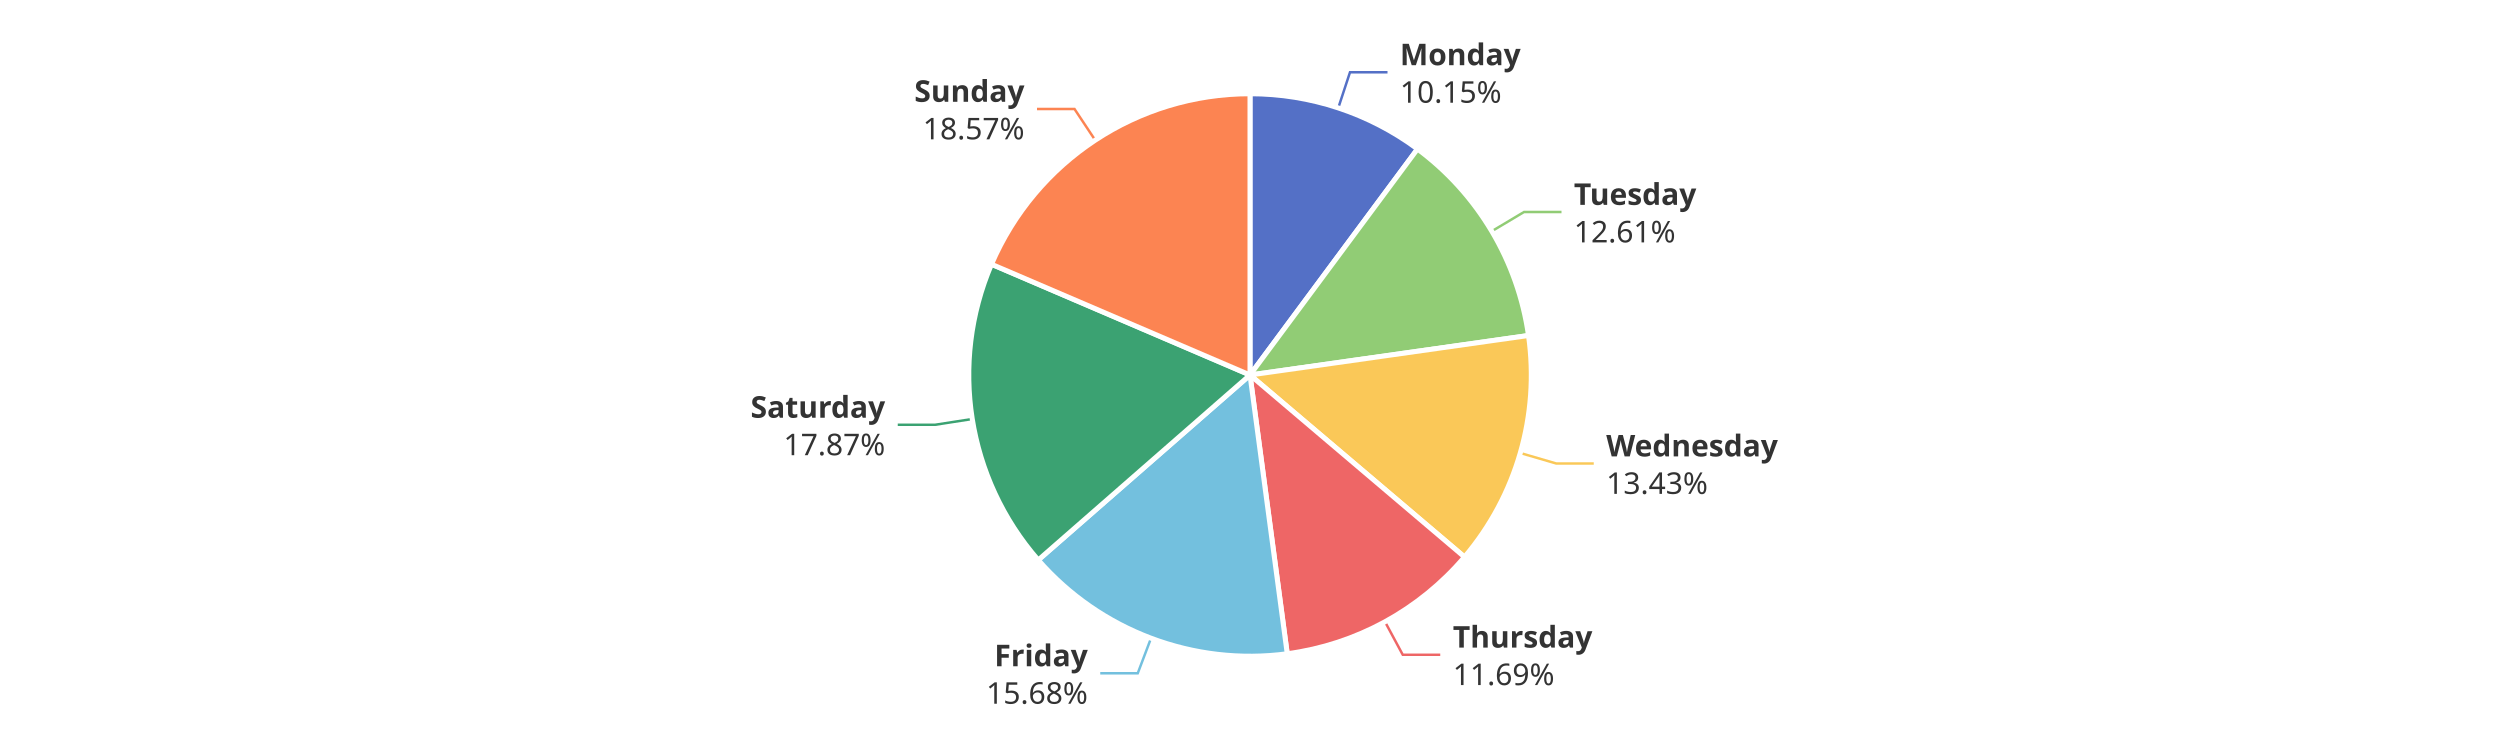
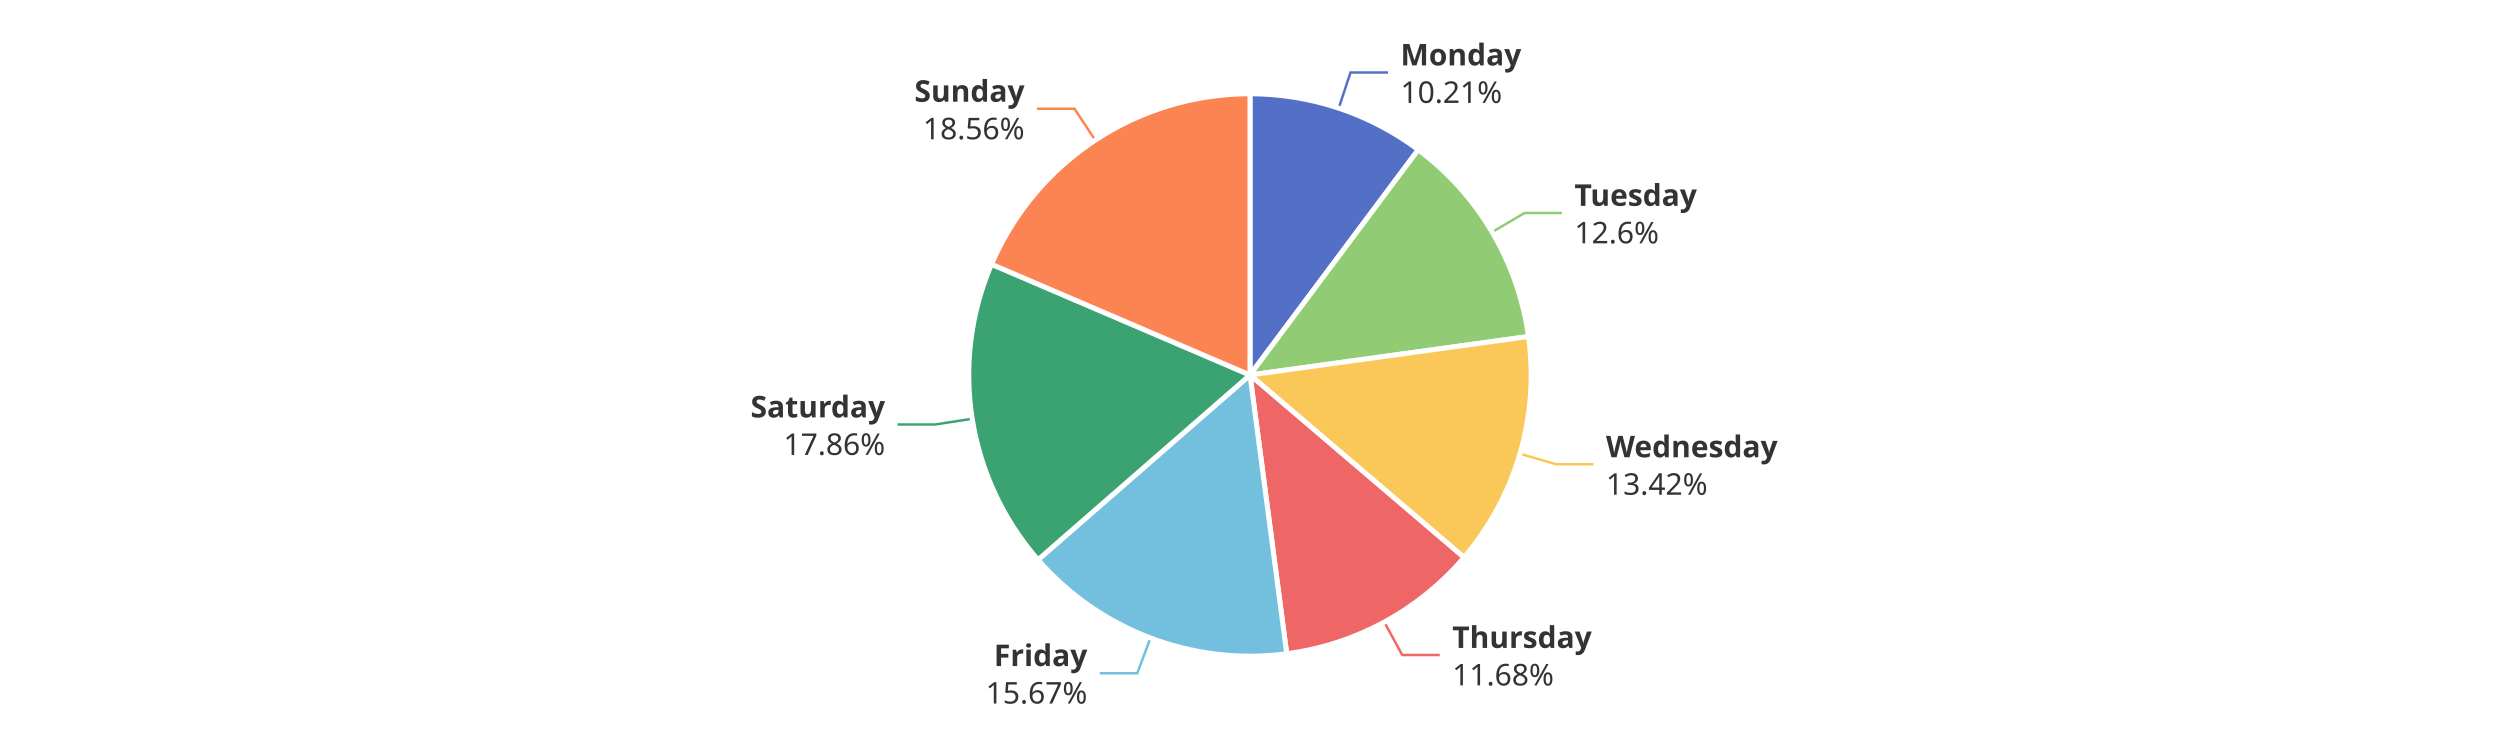
<svg xmlns="http://www.w3.org/2000/svg" width="1000" height="300" version="1.1" baseProfile="full" viewBox="0 0 1000 300">
  <rect width="1000" height="300" x="0" y="0" id="0" fill="#ffffff" />
-   <polyline points="535.3 43.2 540 28.9 555 28.9" fill="none" stroke="#5470c6" />
-   <polyline points="596.7 92.5 609.6 84.8 624.6 84.8" fill="none" stroke="#91cc75" />
-   <polyline points="608.1 181.2 622.5 185.4 637.5 185.4" fill="none" stroke="#fac858" />
-   <polyline points="554 248.7 561.1 261.9 576.1 261.9" fill="none" stroke="#ee6666" />
-   <polyline points="460.4 255.3 455.1 269.3 440.1 269.3" fill="none" stroke="#73c0de" />
-   <polyline points="388.9 167.6 374.1 169.9 359.1 169.9" fill="none" stroke="#3ba272" />
-   <polyline points="438.1 56.1 429.8 43.6 414.8 43.6" fill="none" stroke="#fc8452" />
-   <path d="M500 37.5A112.5 112.5 0 0 1 567 59.6L500 150Z" fill="#5470c6" stroke="#fff" stroke-width="2" stroke-linejoin="round" />
-   <path d="M567 59.6A112.5 112.5 0 0 1 611.4 134.2L500 150Z" fill="#91cc75" stroke="#fff" stroke-width="2" stroke-linejoin="round" />
-   <path d="M611.4 134.2A112.5 112.5 0 0 1 585.8 222.8L500 150Z" fill="#fac858" stroke="#fff" stroke-width="2" stroke-linejoin="round" />
-   <path d="M585.8 222.8A112.5 112.5 0 0 1 514.9 261.5L500 150Z" fill="#ee6666" stroke="#fff" stroke-width="2" stroke-linejoin="round" />
-   <path d="M514.9 261.5A112.5 112.5 0 0 1 415.3 224L500 150Z" fill="#73c0de" stroke="#fff" stroke-width="2" stroke-linejoin="round" />
-   <path d="M415.3 224A112.5 112.5 0 0 1 396.6 105.7L500 150Z" fill="#3ba272" stroke="#fff" stroke-width="2" stroke-linejoin="round" />
+   <polyline points="535.5 43.2 540.2 29 555.2 29" fill="none" stroke="#5470c6" />
+   <polyline points="596.9 92.8 609.8 85.2 624.8 85.2" fill="none" stroke="#91cc75" />
+   <polyline points="608 181.5 622.4 185.7 637.4 185.7" fill="none" stroke="#fac858" />
+   <polyline points="553.7 248.8 560.9 262 575.9 262" fill="none" stroke="#ee6666" />
+   <polyline points="460.2 255.2 454.9 269.3 439.9 269.3" fill="none" stroke="#73c0de" />
+   <polyline points="388.9 167.5 374 169.8 359 169.8" fill="none" stroke="#3ba272" />
+   <polyline points="438.1 56.1 429.8 43.5 414.8 43.5" fill="none" stroke="#fc8452" />
+   <path d="M500 37.5A112.5 112.5 0 0 1 567.3 59.9L500 150Z" fill="#5470c6" stroke="#fff" stroke-width="2" stroke-linejoin="round" />
+   <path d="M567.3 59.9A112.5 112.5 0 0 1 611.4 134.6L500 150Z" fill="#91cc75" stroke="#fff" stroke-width="2" stroke-linejoin="round" />
+   <path d="M611.4 134.6A112.5 112.5 0 0 1 585.6 223L500 150Z" fill="#fac858" stroke="#fff" stroke-width="2" stroke-linejoin="round" />
+   <path d="M585.6 223A112.5 112.5 0 0 1 514.7 261.5L500 150Z" fill="#ee6666" stroke="#fff" stroke-width="2" stroke-linejoin="round" />
+   <path d="M514.7 261.5A112.5 112.5 0 0 1 415.2 223.9L500 150Z" fill="#73c0de" stroke="#fff" stroke-width="2" stroke-linejoin="round" />
+   <path d="M415.2 223.9A112.5 112.5 0 0 1 396.6 105.7L500 150Z" fill="#3ba272" stroke="#fff" stroke-width="2" stroke-linejoin="round" />
  <path d="M396.6 105.7A112.5 112.5 0 0 1 500 37.5L500 150Z" fill="#fc8452" stroke="#fff" stroke-width="2" stroke-linejoin="round" />
-   <path d="M0 -15l42.8 0l0 30l-42.8 0Z" transform="translate(559.9745 28.9286)" fill="none" />
-   <text dominant-baseline="central" text-anchor="start" style="font-size:12px;font-family:sans-serif;font-weight:bold;" y="-7.5" transform="translate(559.9745 28.9286)" fill="#333" stroke="rgb(255,255,255)" stroke-width="2" paint-order="stroke" stroke-miterlimit="2">Monday</text>
-   <text dominant-baseline="central" text-anchor="start" style="font-size:12px;font-family:sans-serif;" y="7.5" transform="translate(559.9745 28.9286)" fill="#333" stroke="rgb(255,255,255)" stroke-width="2" paint-order="stroke" stroke-miterlimit="2">10.15%</text>
-   <path d="M0 -15l46.2 0l0 30l-46.2 0Z" transform="translate(629.5674 84.7985)" fill="none" />
-   <text dominant-baseline="central" text-anchor="start" style="font-size:12px;font-family:sans-serif;font-weight:bold;" y="-7.5" transform="translate(629.5674 84.7985)" fill="#333" stroke="rgb(255,255,255)" stroke-width="2" paint-order="stroke" stroke-miterlimit="2">Tuesday</text>
-   <text dominant-baseline="central" text-anchor="start" style="font-size:12px;font-family:sans-serif;" y="7.5" transform="translate(629.5674 84.7985)" fill="#333" stroke="rgb(255,255,255)" stroke-width="2" paint-order="stroke" stroke-miterlimit="2">12.61%</text>
-   <path d="M0 -15l63.6 0l0 30l-63.6 0Z" transform="translate(642.4866 185.4017)" fill="none" />
-   <text dominant-baseline="central" text-anchor="start" style="font-size:12px;font-family:sans-serif;font-weight:bold;" y="-7.5" transform="translate(642.4866 185.4017)" fill="#333" stroke="rgb(255,255,255)" stroke-width="2" paint-order="stroke" stroke-miterlimit="2">Wednesday</text>
-   <text dominant-baseline="central" text-anchor="start" style="font-size:12px;font-family:sans-serif;" y="7.5" transform="translate(642.4866 185.4017)" fill="#333" stroke="rgb(255,255,255)" stroke-width="2" paint-order="stroke" stroke-miterlimit="2">13.43%</text>
-   <path d="M0 -15l50.2 0l0 30l-50.2 0Z" transform="translate(581.1482 261.8801)" fill="none" />
-   <text dominant-baseline="central" text-anchor="start" style="font-size:12px;font-family:sans-serif;font-weight:bold;" y="-7.5" transform="translate(581.1482 261.8801)" fill="#333" stroke="rgb(255,255,255)" stroke-width="2" paint-order="stroke" stroke-miterlimit="2">Thursday</text>
-   <text dominant-baseline="central" text-anchor="start" style="font-size:12px;font-family:sans-serif;" y="7.5" transform="translate(581.1482 261.8801)" fill="#333" stroke="rgb(255,255,255)" stroke-width="2" paint-order="stroke" stroke-miterlimit="2">11.69%</text>
-   <path d="M-40.9 -15l40.9 0l0 30l-40.9 0Z" transform="translate(435.1151 269.3381)" fill="none" />
-   <text dominant-baseline="central" text-anchor="end" style="font-size:12px;font-family:sans-serif;font-weight:bold;" y="-7.5" transform="translate(435.1151 269.3381)" fill="#333" stroke="rgb(255,255,255)" stroke-width="2" paint-order="stroke" stroke-miterlimit="2">Friday</text>
-   <text dominant-baseline="central" text-anchor="end" style="font-size:12px;font-family:sans-serif;" y="7.5" transform="translate(435.1151 269.3381)" fill="#333" stroke="rgb(255,255,255)" stroke-width="2" paint-order="stroke" stroke-miterlimit="2">15.68%</text>
-   <path d="M-48.2 -15l48.2 0l0 30l-48.2 0Z" transform="translate(354.0669 169.9276)" fill="none" />
-   <text dominant-baseline="central" text-anchor="end" style="font-size:12px;font-family:sans-serif;font-weight:bold;" y="-7.5" transform="translate(354.0669 169.9276)" fill="#333" stroke="rgb(255,255,255)" stroke-width="2" paint-order="stroke" stroke-miterlimit="2">Saturday</text>
-   <text dominant-baseline="central" text-anchor="end" style="font-size:12px;font-family:sans-serif;" y="7.5" transform="translate(354.0669 169.9276)" fill="#333" stroke="rgb(255,255,255)" stroke-width="2" paint-order="stroke" stroke-miterlimit="2">17.87%</text>
-   <path d="M-40.9 -15l40.9 0l0 30l-40.9 0Z" transform="translate(409.7926 43.5708)" fill="none" />
-   <text dominant-baseline="central" text-anchor="end" style="font-size:12px;font-family:sans-serif;font-weight:bold;" y="-7.5" transform="translate(409.7926 43.5708)" fill="#333" stroke="rgb(255,255,255)" stroke-width="2" paint-order="stroke" stroke-miterlimit="2">Sunday</text>
-   <text dominant-baseline="central" text-anchor="end" style="font-size:12px;font-family:sans-serif;" y="7.5" transform="translate(409.7926 43.5708)" fill="#333" stroke="rgb(255,255,255)" stroke-width="2" paint-order="stroke" stroke-miterlimit="2">18.57%</text>
+   <path d="M0 -15l42.8 0l0 30l-42.8 0Z" transform="translate(560.2027 29.0042)" fill="none" />
+   <text dominant-baseline="central" text-anchor="start" style="font-size:12px;font-family:sans-serif;font-weight:bold;" y="-7.5" transform="translate(560.2027 29.0042)" fill="#333" stroke="rgb(255,255,255)" stroke-width="2" paint-order="stroke" stroke-miterlimit="2">Monday</text>
+   <text dominant-baseline="central" text-anchor="start" style="font-size:12px;font-family:sans-serif;" y="7.5" transform="translate(560.2027 29.0042)" fill="#333" stroke="rgb(255,255,255)" stroke-width="2" paint-order="stroke" stroke-miterlimit="2">10.21%</text>
+   <path d="M0 -15l46.2 0l0 30l-46.2 0Z" transform="translate(629.7921 85.1776)" fill="none" />
+   <text dominant-baseline="central" text-anchor="start" style="font-size:12px;font-family:sans-serif;font-weight:bold;" y="-7.5" transform="translate(629.7921 85.1776)" fill="#333" stroke="rgb(255,255,255)" stroke-width="2" paint-order="stroke" stroke-miterlimit="2">Tuesday</text>
+   <text dominant-baseline="central" text-anchor="start" style="font-size:12px;font-family:sans-serif;" y="7.5" transform="translate(629.7921 85.1776)" fill="#333" stroke="rgb(255,255,255)" stroke-width="2" paint-order="stroke" stroke-miterlimit="2">12.6%</text>
+   <path d="M0 -15l63.6 0l0 30l-63.6 0Z" transform="translate(642.386 185.7479)" fill="none" />
+   <text dominant-baseline="central" text-anchor="start" style="font-size:12px;font-family:sans-serif;font-weight:bold;" y="-7.5" transform="translate(642.386 185.7479)" fill="#333" stroke="rgb(255,255,255)" stroke-width="2" paint-order="stroke" stroke-miterlimit="2">Wednesday</text>
+   <text dominant-baseline="central" text-anchor="start" style="font-size:12px;font-family:sans-serif;" y="7.5" transform="translate(642.386 185.7479)" fill="#333" stroke="rgb(255,255,255)" stroke-width="2" paint-order="stroke" stroke-miterlimit="2">13.42%</text>
+   <path d="M0 -15l50.2 0l0 30l-50.2 0Z" transform="translate(580.902 262.0143)" fill="none" />
+   <text dominant-baseline="central" text-anchor="start" style="font-size:12px;font-family:sans-serif;font-weight:bold;" y="-7.5" transform="translate(580.902 262.0143)" fill="#333" stroke="rgb(255,255,255)" stroke-width="2" paint-order="stroke" stroke-miterlimit="2">Thursday</text>
+   <text dominant-baseline="central" text-anchor="start" style="font-size:12px;font-family:sans-serif;" y="7.5" transform="translate(580.902 262.0143)" fill="#333" stroke="rgb(255,255,255)" stroke-width="2" paint-order="stroke" stroke-miterlimit="2">11.68%</text>
+   <path d="M-40.9 -15l40.9 0l0 30l-40.9 0Z" transform="translate(434.9276 269.2675)" fill="none" />
+   <text dominant-baseline="central" text-anchor="end" style="font-size:12px;font-family:sans-serif;font-weight:bold;" y="-7.5" transform="translate(434.9276 269.2675)" fill="#333" stroke="rgb(255,255,255)" stroke-width="2" paint-order="stroke" stroke-miterlimit="2">Friday</text>
+   <text dominant-baseline="central" text-anchor="end" style="font-size:12px;font-family:sans-serif;" y="7.5" transform="translate(434.9276 269.2675)" fill="#333" stroke="rgb(255,255,255)" stroke-width="2" paint-order="stroke" stroke-miterlimit="2">15.67%</text>
+   <path d="M-48.2 -15l48.2 0l0 30l-48.2 0Z" transform="translate(354.0482 169.8089)" fill="none" />
+   <text dominant-baseline="central" text-anchor="end" style="font-size:12px;font-family:sans-serif;font-weight:bold;" y="-7.5" transform="translate(354.0482 169.8089)" fill="#333" stroke="rgb(255,255,255)" stroke-width="2" paint-order="stroke" stroke-miterlimit="2">Saturday</text>
+   <text dominant-baseline="central" text-anchor="end" style="font-size:12px;font-family:sans-serif;" y="7.5" transform="translate(354.0482 169.8089)" fill="#333" stroke="rgb(255,255,255)" stroke-width="2" paint-order="stroke" stroke-miterlimit="2">17.86%</text>
+   <path d="M-40.9 -15l40.9 0l0 30l-40.9 0Z" transform="translate(409.8261 43.5487)" fill="none" />
+   <text dominant-baseline="central" text-anchor="end" style="font-size:12px;font-family:sans-serif;font-weight:bold;" y="-7.5" transform="translate(409.8261 43.5487)" fill="#333" stroke="rgb(255,255,255)" stroke-width="2" paint-order="stroke" stroke-miterlimit="2">Sunday</text>
+   <text dominant-baseline="central" text-anchor="end" style="font-size:12px;font-family:sans-serif;" y="7.5" transform="translate(409.8261 43.5487)" fill="#333" stroke="rgb(255,255,255)" stroke-width="2" paint-order="stroke" stroke-miterlimit="2">18.56%</text>
</svg>
